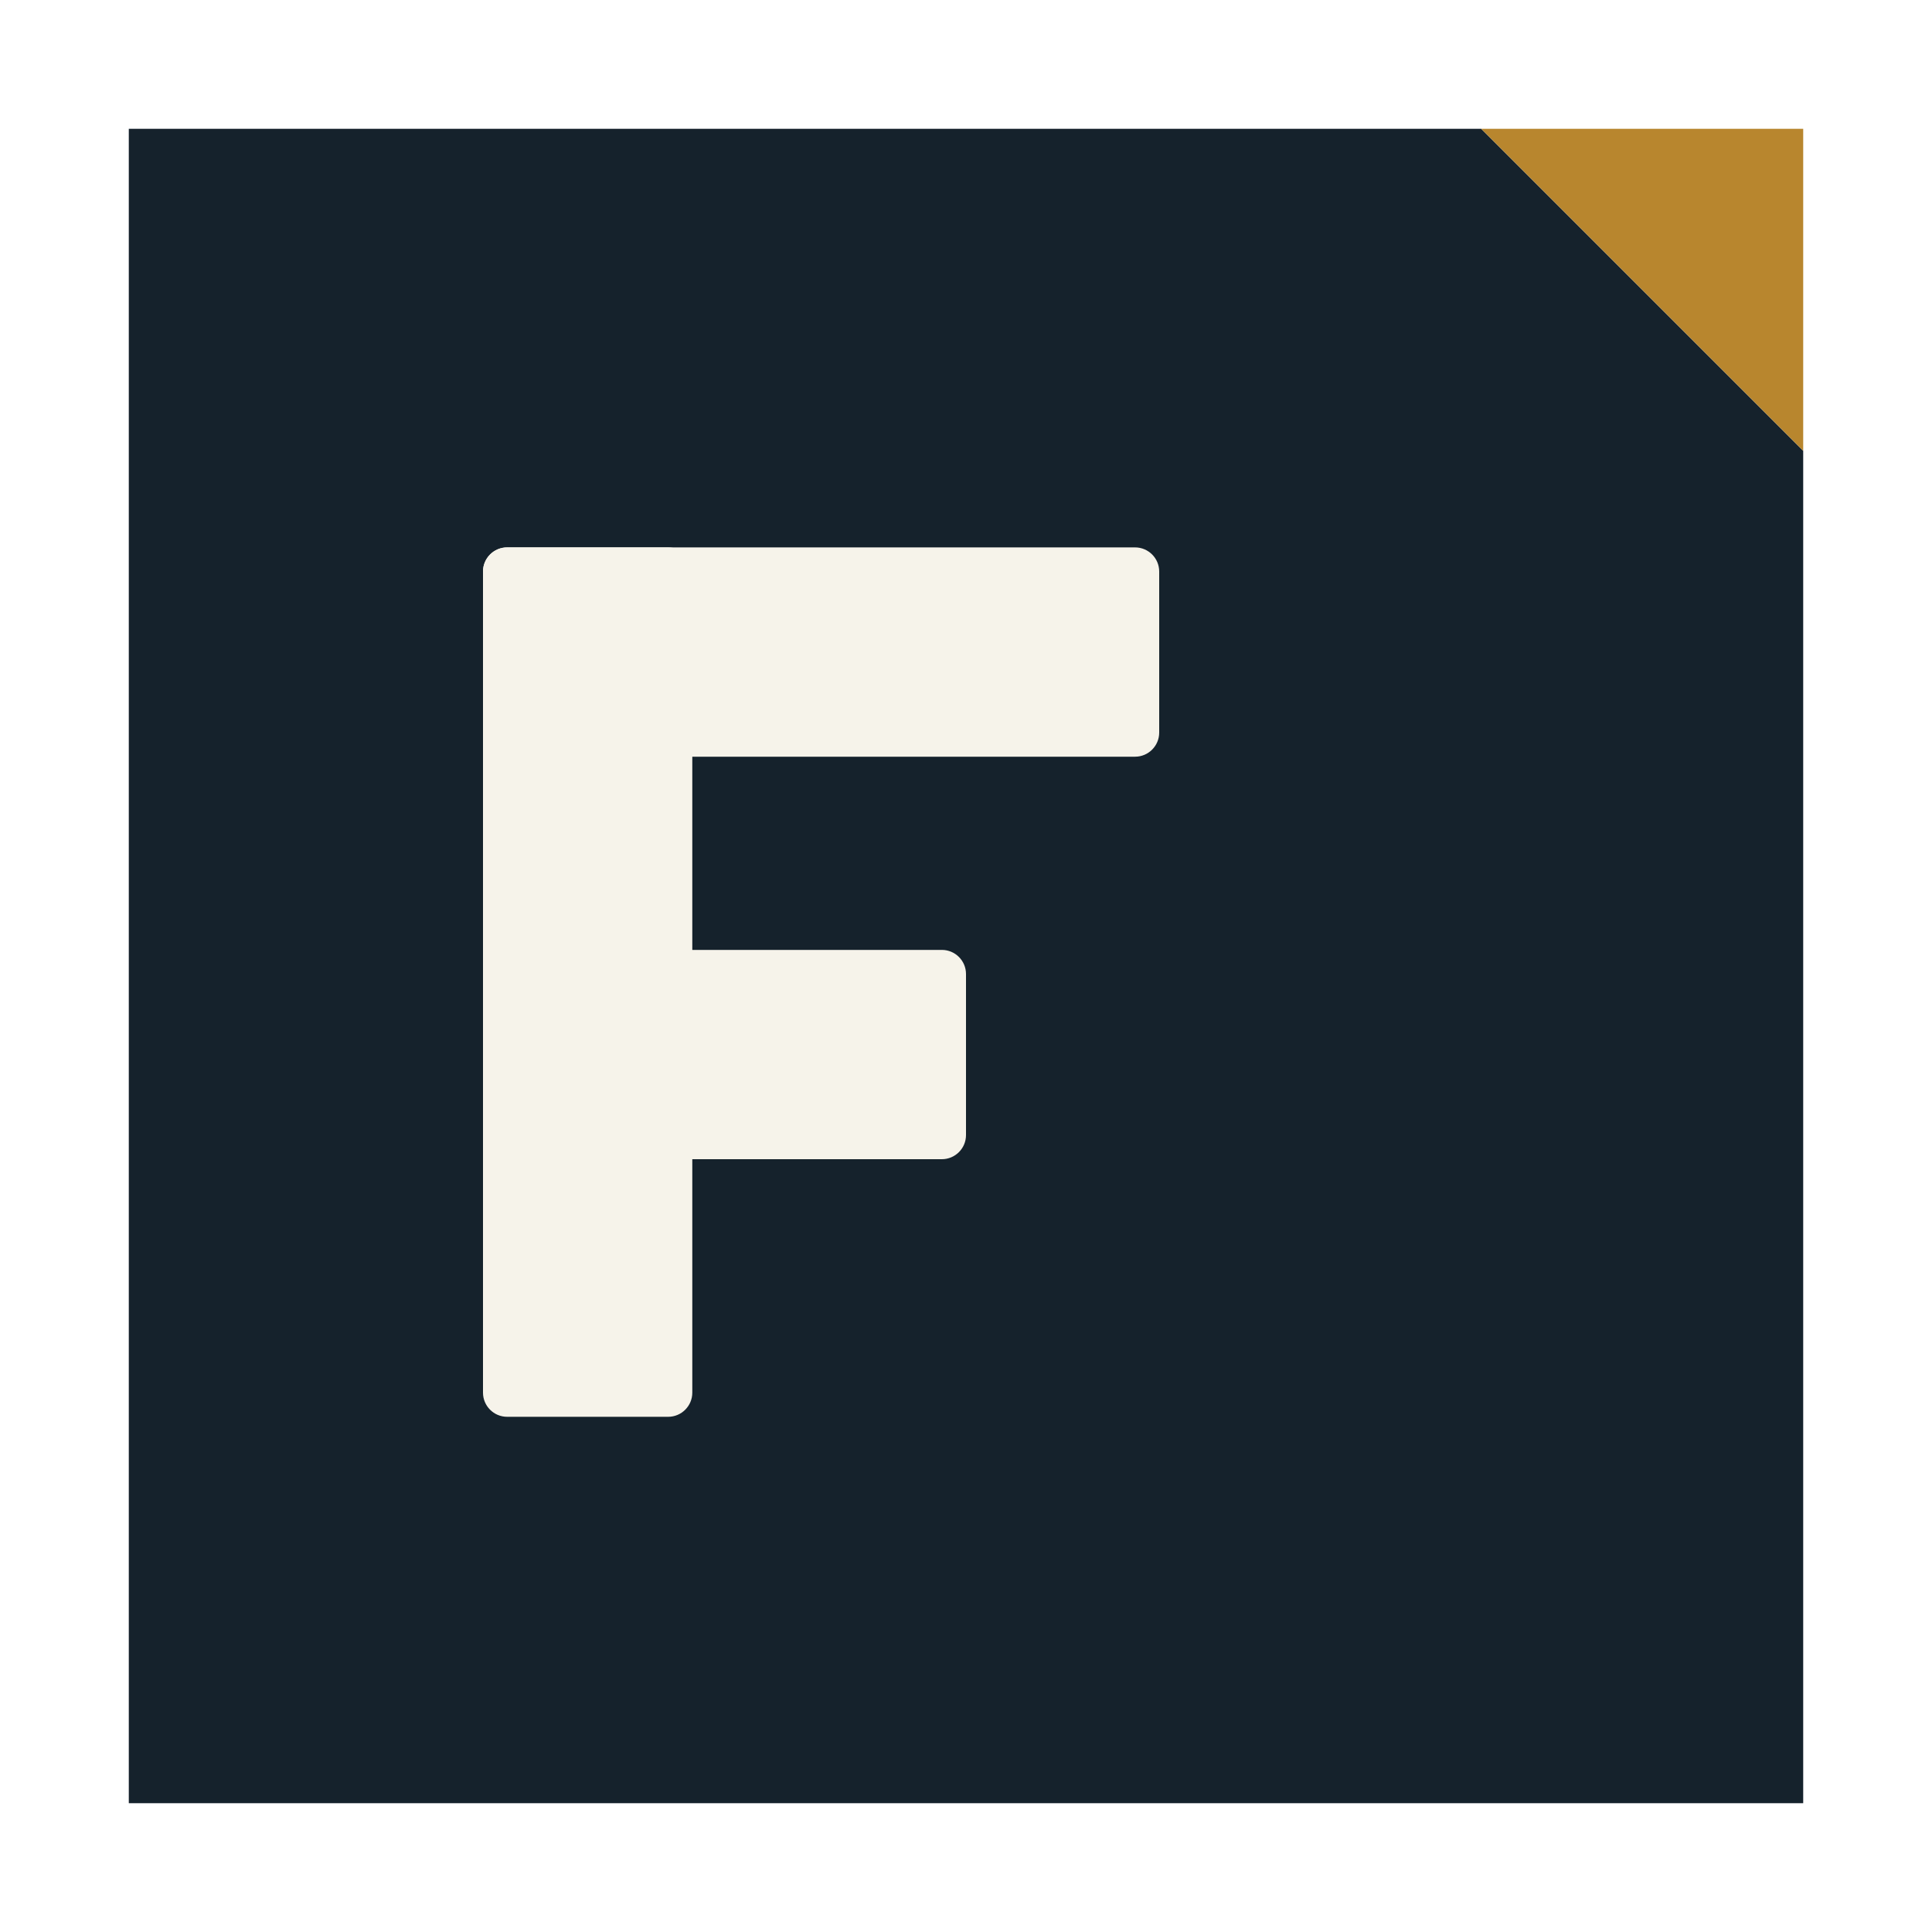
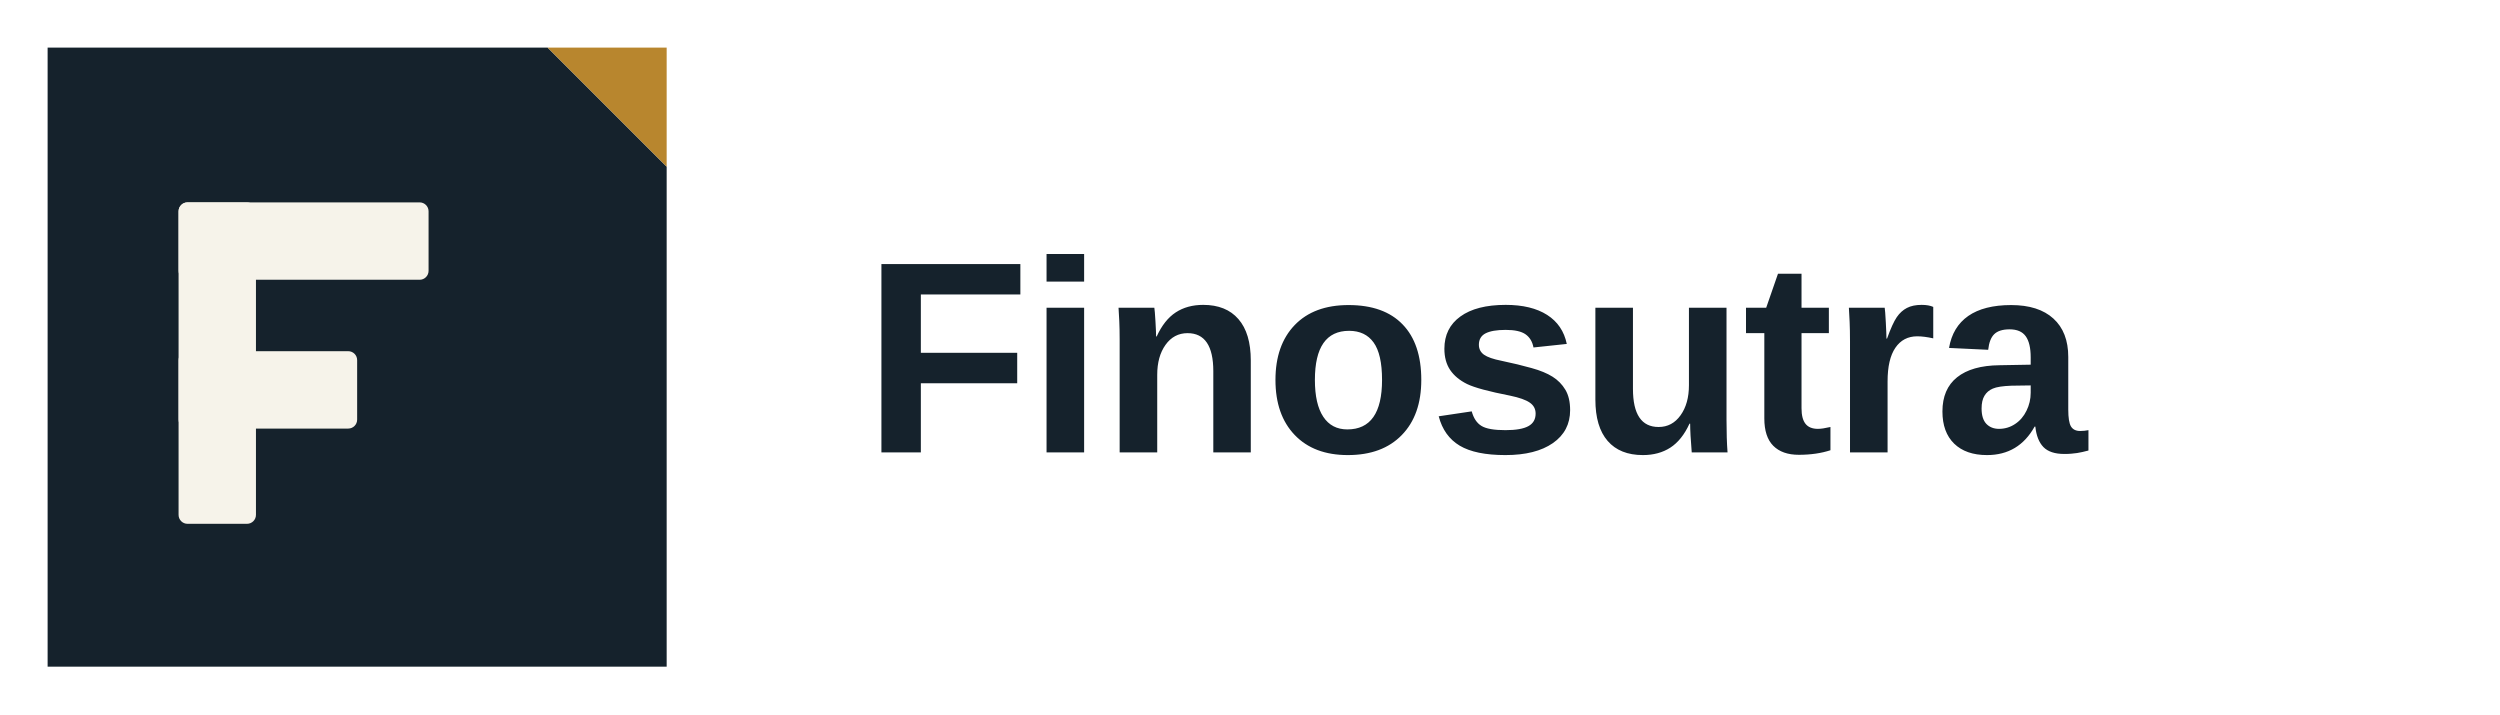
- <svg xmlns="http://www.w3.org/2000/svg" viewBox="0 0 120 120">
+ <svg xmlns="http://www.w3.org/2000/svg" viewBox="0 0 420 120">
  <path d="M8 8 L92 8 L112 28 L112 112 L8 112 Z" fill="#15222C" />
  <path d="M92 8 L112 8 L112 28 Z" fill="#B8862E" />
  <rect x="30" y="34" width="13" height="54" rx="1.5" fill="#F6F3EA" />
  <rect x="30" y="34" width="42" height="13" rx="1.5" fill="#F6F3EA" />
  <rect x="30" y="59" width="30" height="13" rx="1.5" fill="#F6F3EA" />
+   <text x="145" y="76" font-family="Arial, Helvetica, sans-serif" font-size="46" font-weight="700" letter-spacing="-0.5" fill="#15222C">Finosutra</text>
</svg>
